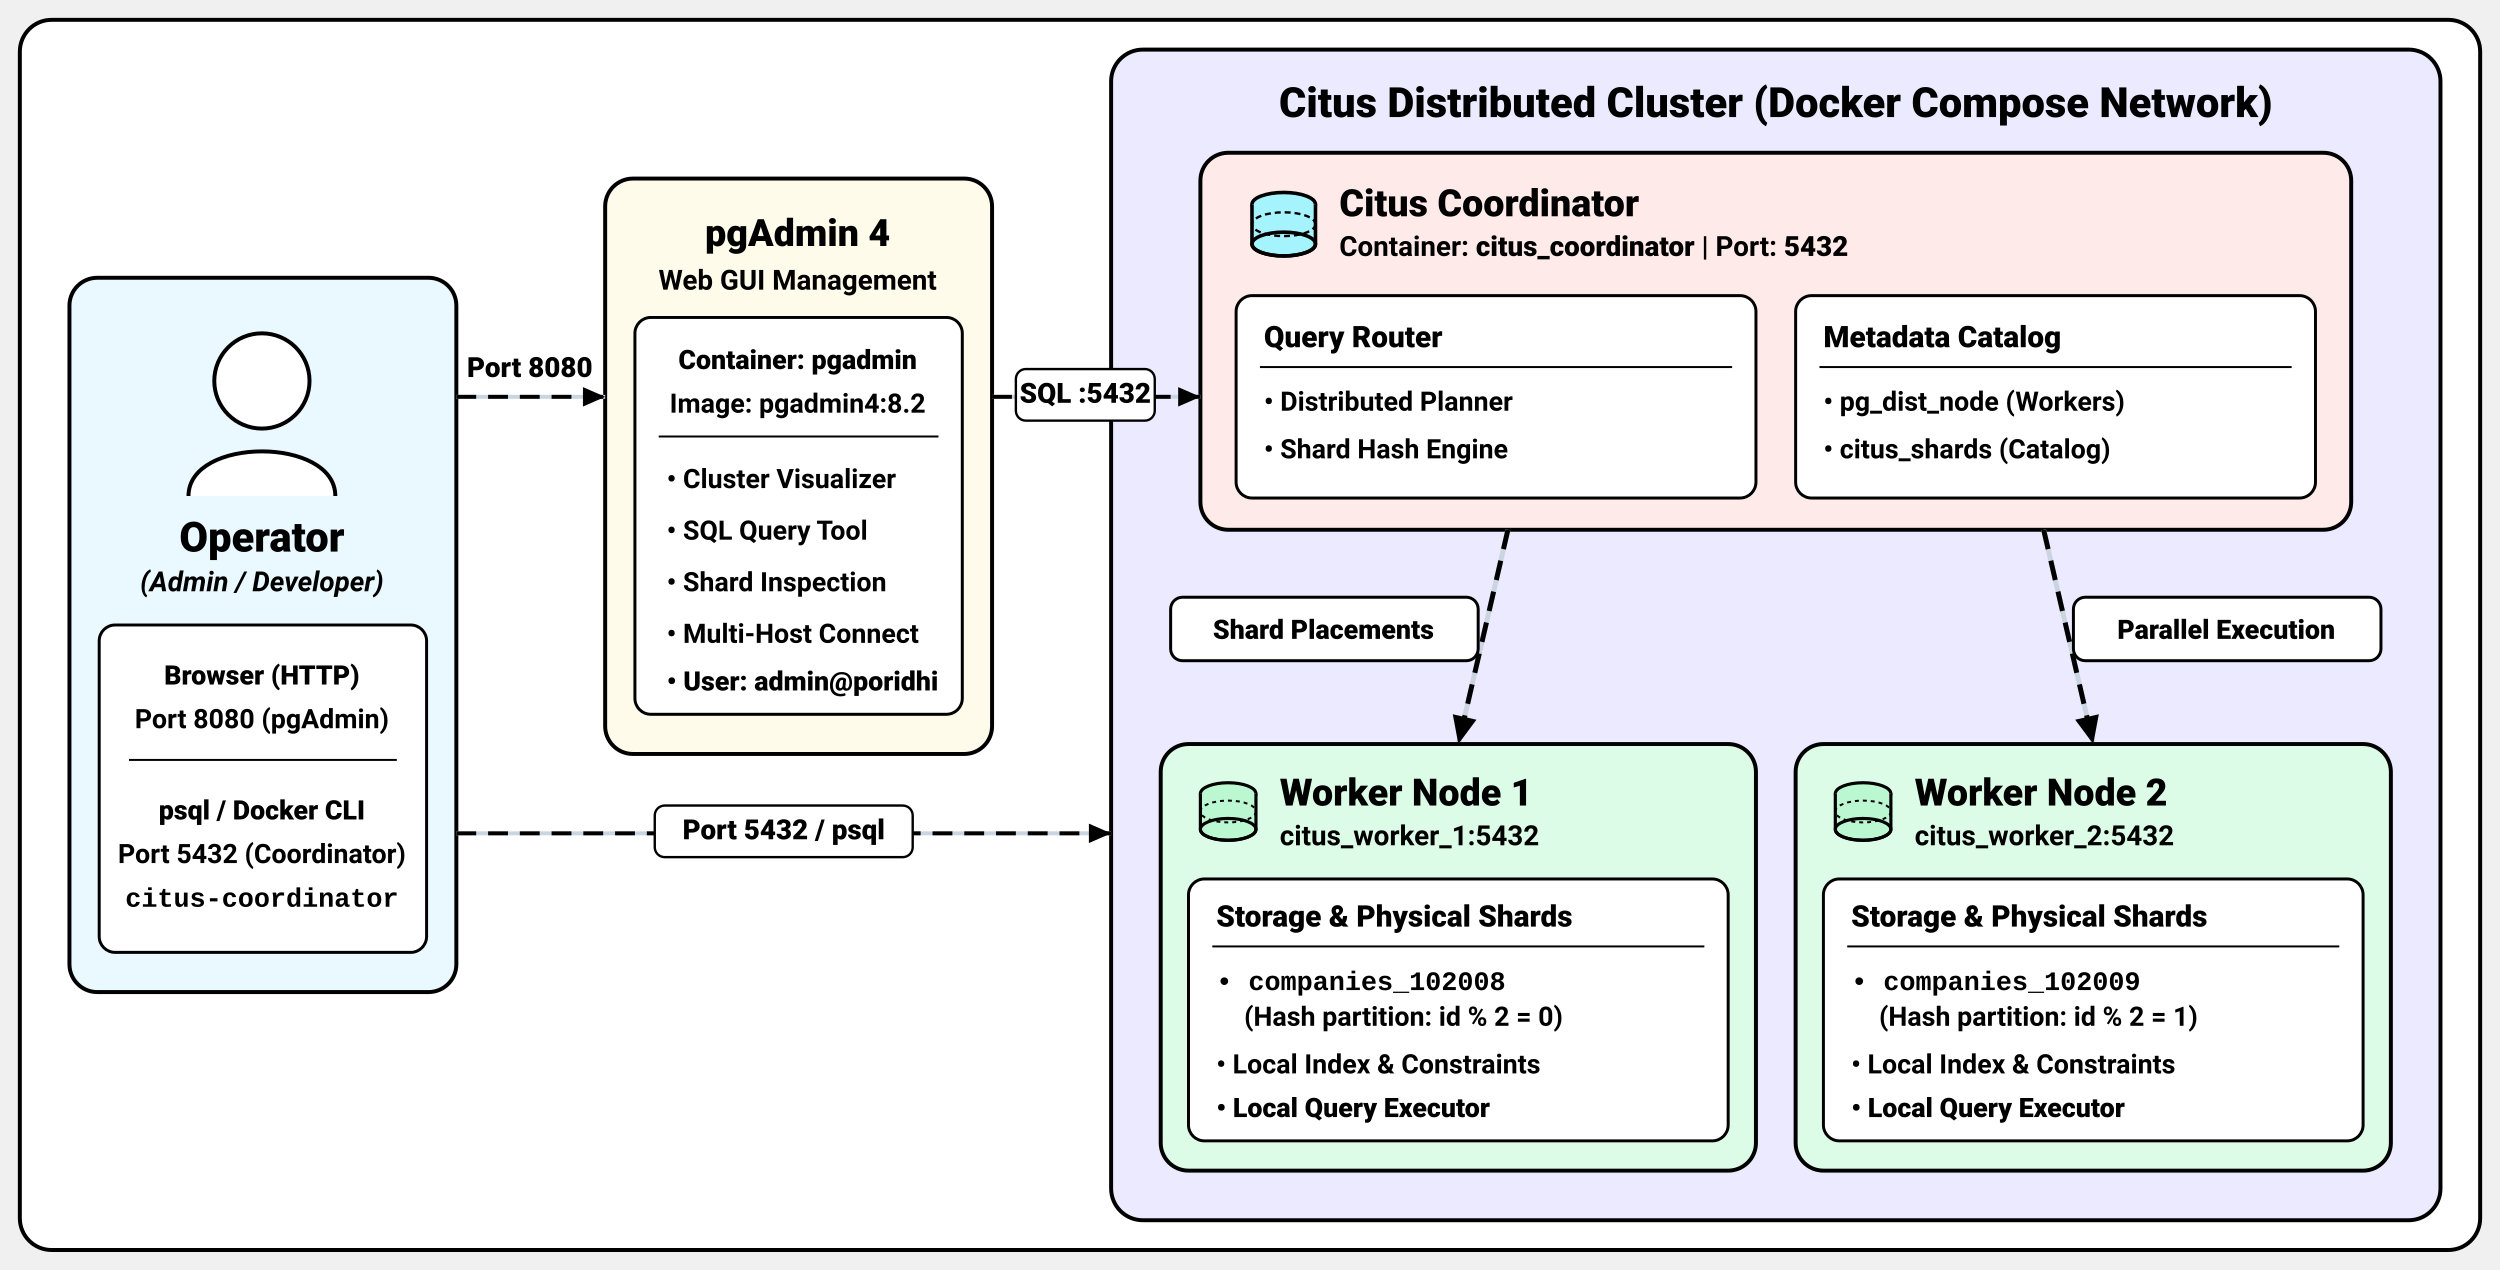
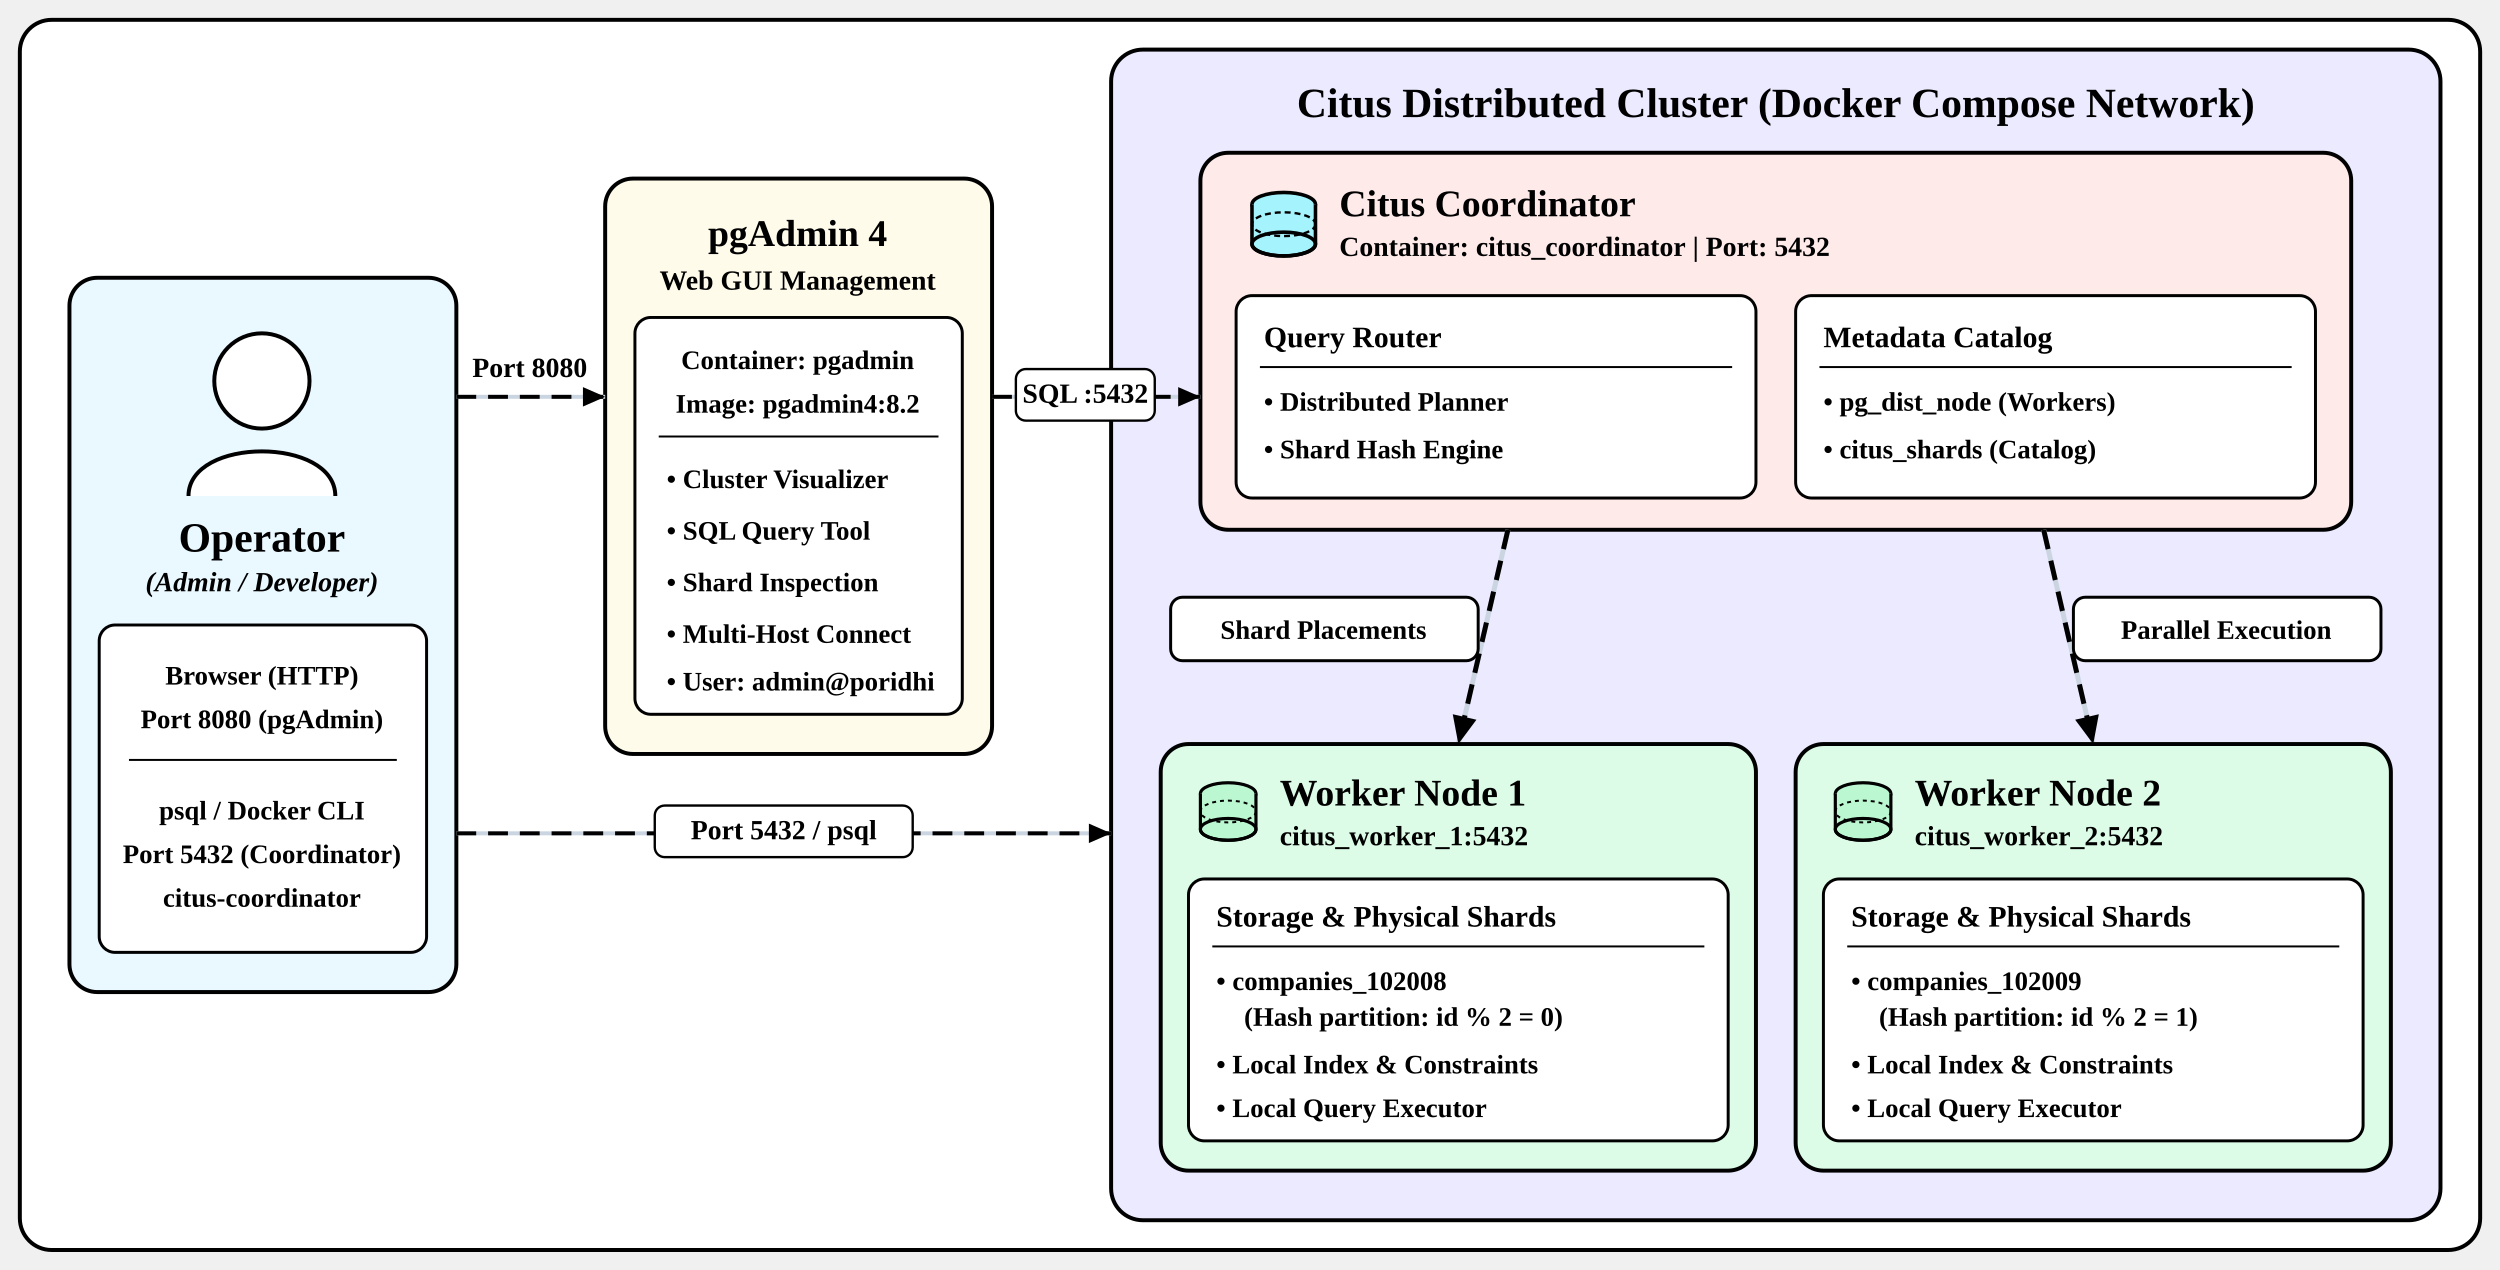
<svg xmlns="http://www.w3.org/2000/svg" viewBox="0 0 1260 640" width="100%" height="auto">
  <defs>
    <style>
-       .txt-title { font-family: -apple-system, BlinkMacSystemFont, "Segoe UI", Roboto, Helvetica, Arial, sans-serif; font-size: 21px; font-weight: 800; fill: #000000; }
-       .txt-node-title { font-family: -apple-system, BlinkMacSystemFont, "Segoe UI", Roboto, Helvetica, Arial, sans-serif; font-size: 19px; font-weight: 800; fill: #000000; }
-       .txt-node-sub { font-family: -apple-system, BlinkMacSystemFont, "Segoe UI", Roboto, Helvetica, Arial, sans-serif; font-size: 14px; font-weight: 600; fill: #000000; }
-       .txt-box-title { font-family: -apple-system, BlinkMacSystemFont, "Segoe UI", Roboto, Helvetica, Arial, sans-serif; font-size: 15px; font-weight: 800; fill: #000000; }
-       .txt-body { font-family: -apple-system, BlinkMacSystemFont, "Segoe UI", Roboto, Helvetica, Arial, sans-serif; font-size: 13.5px; font-weight: 600; fill: #000000; }
-       .txt-body-bold { font-family: -apple-system, BlinkMacSystemFont, "Segoe UI", Roboto, Helvetica, Arial, sans-serif; font-size: 13.5px; font-weight: 800; fill: #000000; }
-       .txt-code { font-family: "SFMono-Regular", Consolas, "Liberation Mono", Menlo, monospace; font-size: 13.5px; font-weight: 700; fill: #000000; }
-       .txt-arrow-label { font-family: -apple-system, BlinkMacSystemFont, "Segoe UI", Roboto, Helvetica, Arial, sans-serif; font-size: 14px; font-weight: 800; fill: #000000; }
-       .txt-badge { font-family: -apple-system, BlinkMacSystemFont, "Segoe UI", Roboto, Helvetica, Arial, sans-serif; font-size: 13.5px; font-weight: 800; fill: #000000; }
+       .txt-title { font-family: "Times New Roman", Times, serif; font-size: 21px; font-weight: 800; fill: #000000; }
+       .txt-node-title { font-family: "Times New Roman", Times, serif; font-size: 19px; font-weight: 800; fill: #000000; }
+       .txt-node-sub { font-family: "Times New Roman", Times, serif; font-size: 14px; font-weight: 600; fill: #000000; }
+       .txt-box-title { font-family: "Times New Roman", Times, serif; font-size: 15px; font-weight: 800; fill: #000000; }
+       .txt-body { font-family: "Times New Roman", Times, serif; font-size: 13.5px; font-weight: 600; fill: #000000; }
+       .txt-body-bold { font-family: "Times New Roman", Times, serif; font-size: 13.5px; font-weight: 800; fill: #000000; }
+       .txt-code { font-family: "Times New Roman", Times, serif; font-size: 13.5px; font-weight: 700; fill: #000000; }
+       .txt-arrow-label { font-family: "Times New Roman", Times, serif; font-size: 14px; font-weight: 800; fill: #000000; }
+       .txt-badge { font-family: "Times New Roman", Times, serif; font-size: 13.5px; font-weight: 800; fill: #000000; }

      /* Live Flow Animations */
      @keyframes flow-dash {
        from { stroke-dashoffset: 0; }
        to { stroke-dashoffset: -32; }
      }
      .anim-flow {
        stroke-dasharray: 10 6;
        animation: flow-dash 1.2s linear infinite;
      }
      .anim-flow-fast {
        stroke-dasharray: 10 6;
        animation: flow-dash 0.9s linear infinite;
      }
    </style>
    <marker id="arrow" viewBox="0 0 10 10" refX="8" refY="5" markerWidth="7" markerHeight="7" orient="auto">
      <path d="M 0 1.5 L 8 5 L 0 8.5 z" fill="#000000" />
    </marker>
  </defs>
  <rect x="10" y="10" width="1240" height="620" rx="16" fill="#ffffff" stroke="#000000" stroke-width="2" />
  <g transform="translate(35, 140)">
    <rect width="195" height="360" rx="14" fill="#eaf8ff" stroke="#000000" stroke-width="2" />
    <circle cx="97" cy="52" r="24" fill="#ffffff" stroke="#000000" stroke-width="2" />
    <path d="M 60 110 C 60 80, 134 80, 134 110" fill="#ffffff" stroke="#000000" stroke-width="2" />
    <text x="97" y="138" class="txt-title" text-anchor="middle">Operator</text>
    <text x="97" y="158" class="txt-node-sub" font-style="italic" text-anchor="middle">(Admin / Developer)</text>
    <g transform="translate(15, 175)">
      <rect width="165" height="165" rx="8" fill="#ffffff" stroke="#000000" stroke-width="1.5" />
      <text x="82" y="30" class="txt-body-bold" text-anchor="middle">Browser (HTTP)</text>
      <text x="82" y="52" class="txt-body" text-anchor="middle">Port 8080 (pgAdmin)</text>
      <line x1="15" y1="68" x2="150" y2="68" stroke="#000000" stroke-width="1" />
      <text x="82" y="98" class="txt-body-bold" text-anchor="middle">psql / Docker CLI</text>
      <text x="82" y="120" class="txt-body" text-anchor="middle">Port 5432 (Coordinator)</text>
      <text x="82" y="142" class="txt-code" font-size="12" text-anchor="middle">citus-coordinator</text>
    </g>
  </g>
  <g transform="translate(305, 90)">
    <rect width="195" height="290" rx="14" fill="#fffbeb" stroke="#000000" stroke-width="2" />
    <text x="97" y="34" class="txt-node-title" text-anchor="middle">pgAdmin 4</text>
    <text x="97" y="56" class="txt-node-sub" text-anchor="middle">Web GUI Management</text>
    <g transform="translate(15, 70)">
      <rect width="165" height="200" rx="8" fill="#ffffff" stroke="#000000" stroke-width="1.5" />
      <text x="82" y="26" class="txt-body-bold" text-anchor="middle">Container: pgadmin</text>
      <text x="82" y="48" class="txt-body" text-anchor="middle">Image: pgadmin4:8.2</text>
      <line x1="12" y1="60" x2="153" y2="60" stroke="#000000" stroke-width="1" />
      <text x="16" y="86" class="txt-body">• Cluster Visualizer</text>
      <text x="16" y="112" class="txt-body">• SQL Query Tool</text>
      <text x="16" y="138" class="txt-body">• Shard Inspection</text>
      <text x="16" y="164" class="txt-body">• Multi-Host Connect</text>
      <text x="16" y="188" class="txt-body-bold" font-size="12.5">• User: admin@poridhi</text>
    </g>
  </g>
  <g transform="translate(560, 25)">
    <rect width="670" height="590" rx="16" fill="#ebeaff" stroke="#000000" stroke-width="2" />
    <text x="335" y="34" class="txt-title" text-anchor="middle">Citus Distributed Cluster (Docker Compose Network)</text>
    <g transform="translate(45, 52)">
      <rect width="580" height="190" rx="14" fill="#ffeaea" stroke="#000000" stroke-width="2" />
      <g transform="translate(24, 16)">
        <ellipse cx="18" cy="10" rx="16" ry="6" fill="#a5f3fc" stroke="#000000" stroke-width="1.8" />
        <path d="M 2 10 L 2 30 A 16 6 0 0 0 34 30 L 34 10" fill="#a5f3fc" stroke="#000000" stroke-width="1.8" />
        <ellipse cx="18" cy="20" rx="16" ry="6" fill="none" stroke="#000000" stroke-width="1.2" stroke-dasharray="3 2" />
        <ellipse cx="18" cy="30" rx="16" ry="6" fill="none" stroke="#000000" stroke-width="1.8" />
      </g>
      <text x="70" y="32" class="txt-node-title">Citus Coordinator</text>
      <text x="70" y="52" class="txt-node-sub">Container: <tspan font-weight="800">citus_coordinator</tspan> | Port: <tspan font-weight="800">5432</tspan>
      </text>
      <g transform="translate(18, 72)">
        <rect width="262" height="102" rx="8" fill="#ffffff" stroke="#000000" stroke-width="1.5" />
        <text x="14" y="26" class="txt-box-title">Query Router</text>
        <line x1="12" y1="36" x2="250" y2="36" stroke="#000000" stroke-width="1" />
        <text x="14" y="58" class="txt-body">• Distributed Planner</text>
        <text x="14" y="82" class="txt-body">• Shard Hash Engine</text>
      </g>
      <g transform="translate(300, 72)">
        <rect width="262" height="102" rx="8" fill="#ffffff" stroke="#000000" stroke-width="1.5" />
        <text x="14" y="26" class="txt-box-title">Metadata Catalog</text>
        <line x1="12" y1="36" x2="250" y2="36" stroke="#000000" stroke-width="1" />
        <text x="14" y="58" class="txt-body">• pg_dist_node (Workers)</text>
        <text x="14" y="82" class="txt-body">• citus_shards (Catalog)</text>
      </g>
    </g>
    <path d="M 200 242 L 175 350" fill="none" stroke="#cbd5e1" stroke-width="2.5" />
    <path d="M 200 242 L 175 350" fill="none" stroke="#000000" stroke-width="2.5" class="anim-flow" marker-end="url(#arrow)">
      <animate attributeName="stroke-dashoffset" from="0" to="-32" dur="1.2s" repeatCount="indefinite" />
    </path>
    <path d="M 470 242 L 495 350" fill="none" stroke="#cbd5e1" stroke-width="2.5" />
    <path d="M 470 242 L 495 350" fill="none" stroke="#000000" stroke-width="2.5" class="anim-flow" marker-end="url(#arrow)">
      <animate attributeName="stroke-dashoffset" from="0" to="-32" dur="1.2s" repeatCount="indefinite" />
    </path>
    <g transform="translate(30, 276)">
      <rect width="155" height="32" rx="6" fill="#ffffff" stroke="#000000" stroke-width="1.5" />
      <text x="77" y="21" class="txt-badge" text-anchor="middle">Shard Placements</text>
    </g>
    <g transform="translate(485, 276)">
      <rect width="155" height="32" rx="6" fill="#ffffff" stroke="#000000" stroke-width="1.5" />
      <text x="77" y="21" class="txt-badge" text-anchor="middle">Parallel Execution</text>
    </g>
    <g transform="translate(25, 350)">
      <rect width="300" height="215" rx="14" fill="#dcfce7" stroke="#000000" stroke-width="2" />
      <g transform="translate(18, 16)">
        <ellipse cx="16" cy="9" rx="14" ry="5.5" fill="#bbf7d0" stroke="#000000" stroke-width="1.6" />
        <path d="M 2 9 L 2 27 A 14 5.5 0 0 0 30 27 L 30 9" fill="#bbf7d0" stroke="#000000" stroke-width="1.6" />
        <ellipse cx="16" cy="18" rx="14" ry="5.5" fill="none" stroke="#000000" stroke-width="1" stroke-dasharray="2 2" />
        <ellipse cx="16" cy="27" rx="14" ry="5.5" fill="none" stroke="#000000" stroke-width="1.6" />
      </g>
      <text x="60" y="31" class="txt-node-title">Worker Node 1</text>
      <text x="60" y="51" class="txt-node-sub">citus_worker_1:5432</text>
      <g transform="translate(14, 68)">
        <rect width="272" height="132" rx="8" fill="#ffffff" stroke="#000000" stroke-width="1.5" />
        <text x="14" y="24" class="txt-box-title">Storage &amp; Physical Shards</text>
        <line x1="12" y1="34" x2="260" y2="34" stroke="#000000" stroke-width="1" />
        <text x="14" y="56" class="txt-code">• companies_102008</text>
        <text x="28" y="74" class="txt-body">(Hash partition: id % 2 = 0)</text>
        <text x="14" y="98" class="txt-body">• Local Index &amp; Constraints</text>
        <text x="14" y="120" class="txt-body-bold">• Local Query Executor</text>
      </g>
    </g>
    <g transform="translate(345, 350)">
      <rect width="300" height="215" rx="14" fill="#dcfce7" stroke="#000000" stroke-width="2" />
      <g transform="translate(18, 16)">
        <ellipse cx="16" cy="9" rx="14" ry="5.5" fill="#bbf7d0" stroke="#000000" stroke-width="1.6" />
        <path d="M 2 9 L 2 27 A 14 5.5 0 0 0 30 27 L 30 9" fill="#bbf7d0" stroke="#000000" stroke-width="1.6" />
        <ellipse cx="16" cy="18" rx="14" ry="5.5" fill="none" stroke="#000000" stroke-width="1" stroke-dasharray="2 2" />
        <ellipse cx="16" cy="27" rx="14" ry="5.5" fill="none" stroke="#000000" stroke-width="1.6" />
      </g>
      <text x="60" y="31" class="txt-node-title">Worker Node 2</text>
      <text x="60" y="51" class="txt-node-sub">citus_worker_2:5432</text>
      <g transform="translate(14, 68)">
        <rect width="272" height="132" rx="8" fill="#ffffff" stroke="#000000" stroke-width="1.5" />
        <text x="14" y="24" class="txt-box-title">Storage &amp; Physical Shards</text>
        <line x1="12" y1="34" x2="260" y2="34" stroke="#000000" stroke-width="1" />
        <text x="14" y="56" class="txt-code">• companies_102009</text>
        <text x="28" y="74" class="txt-body">(Hash partition: id % 2 = 1)</text>
        <text x="14" y="98" class="txt-body">• Local Index &amp; Constraints</text>
        <text x="14" y="120" class="txt-body-bold">• Local Query Executor</text>
      </g>
    </g>
  </g>
  <path d="M 230 200 L 305 200" fill="none" stroke="#cbd5e1" stroke-width="2" />
  <path d="M 230 200 L 305 200" fill="none" stroke="#000000" stroke-width="2" class="anim-flow" marker-end="url(#arrow)">
    <animate attributeName="stroke-dashoffset" from="0" to="-32" dur="1.2s" repeatCount="indefinite" />
  </path>
  <text x="267" y="190" class="txt-arrow-label" text-anchor="middle">Port 8080</text>
  <path d="M 230 420 L 560 420" fill="none" stroke="#cbd5e1" stroke-width="2" />
  <path d="M 230 420 L 560 420" fill="none" stroke="#000000" stroke-width="2" class="anim-flow" marker-end="url(#arrow)">
    <animate attributeName="stroke-dashoffset" from="0" to="-32" dur="1.2s" repeatCount="indefinite" />
  </path>
  <rect x="330" y="406" width="130" height="26" rx="5" fill="#ffffff" stroke="#000000" stroke-width="1.2" />
  <text x="395" y="423" class="txt-arrow-label" font-size="12.5" text-anchor="middle">Port 5432 / psql</text>
  <path d="M 500 200 L 605 200" fill="none" stroke="#cbd5e1" stroke-width="2" />
  <path d="M 500 200 L 605 200" fill="none" stroke="#000000" stroke-width="2" class="anim-flow-fast" marker-end="url(#arrow)">
    <animate attributeName="stroke-dashoffset" from="0" to="-32" dur="0.9s" repeatCount="indefinite" />
  </path>
  <rect x="512" y="186" width="70" height="26" rx="5" fill="#ffffff" stroke="#000000" stroke-width="1.2" />
  <text x="547" y="203" class="txt-arrow-label" font-size="12" text-anchor="middle">SQL :5432</text>
</svg>
